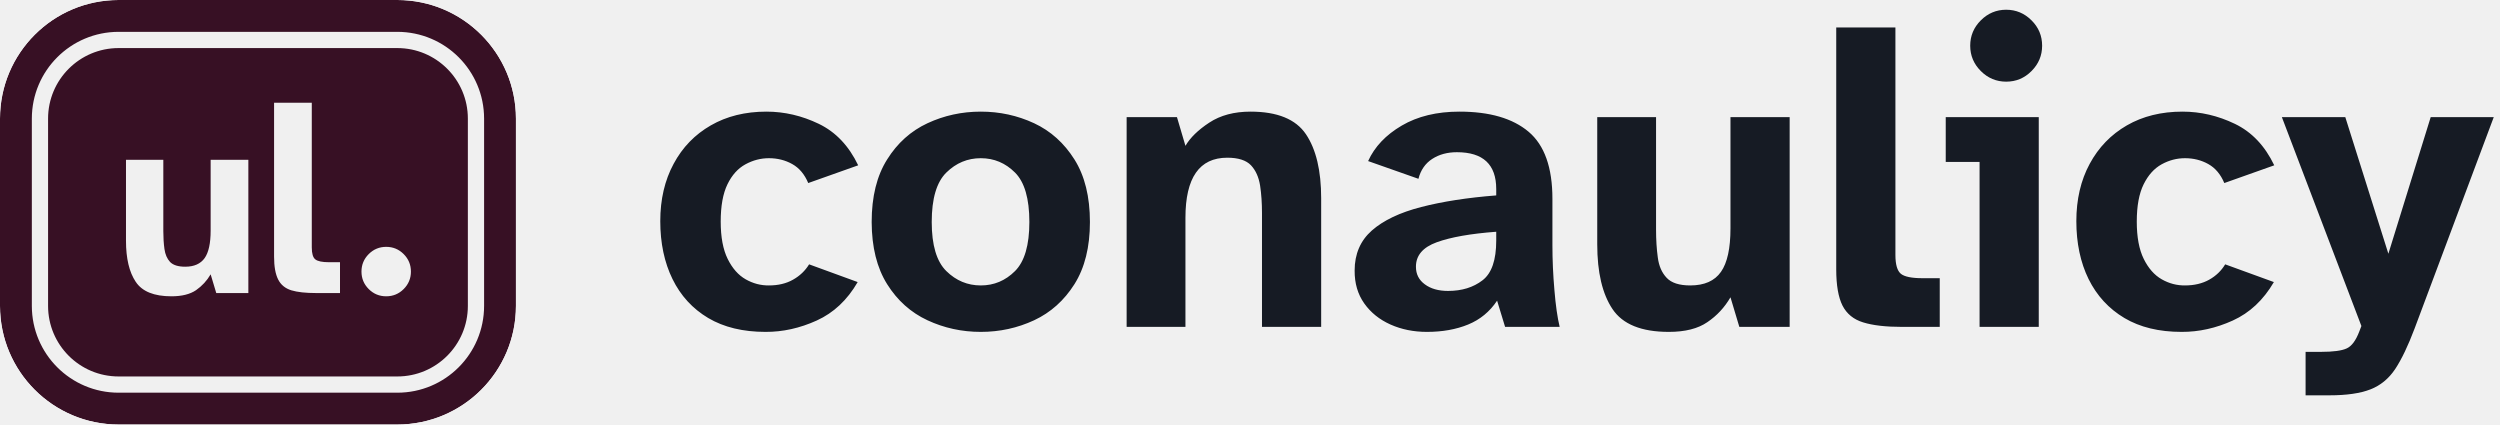
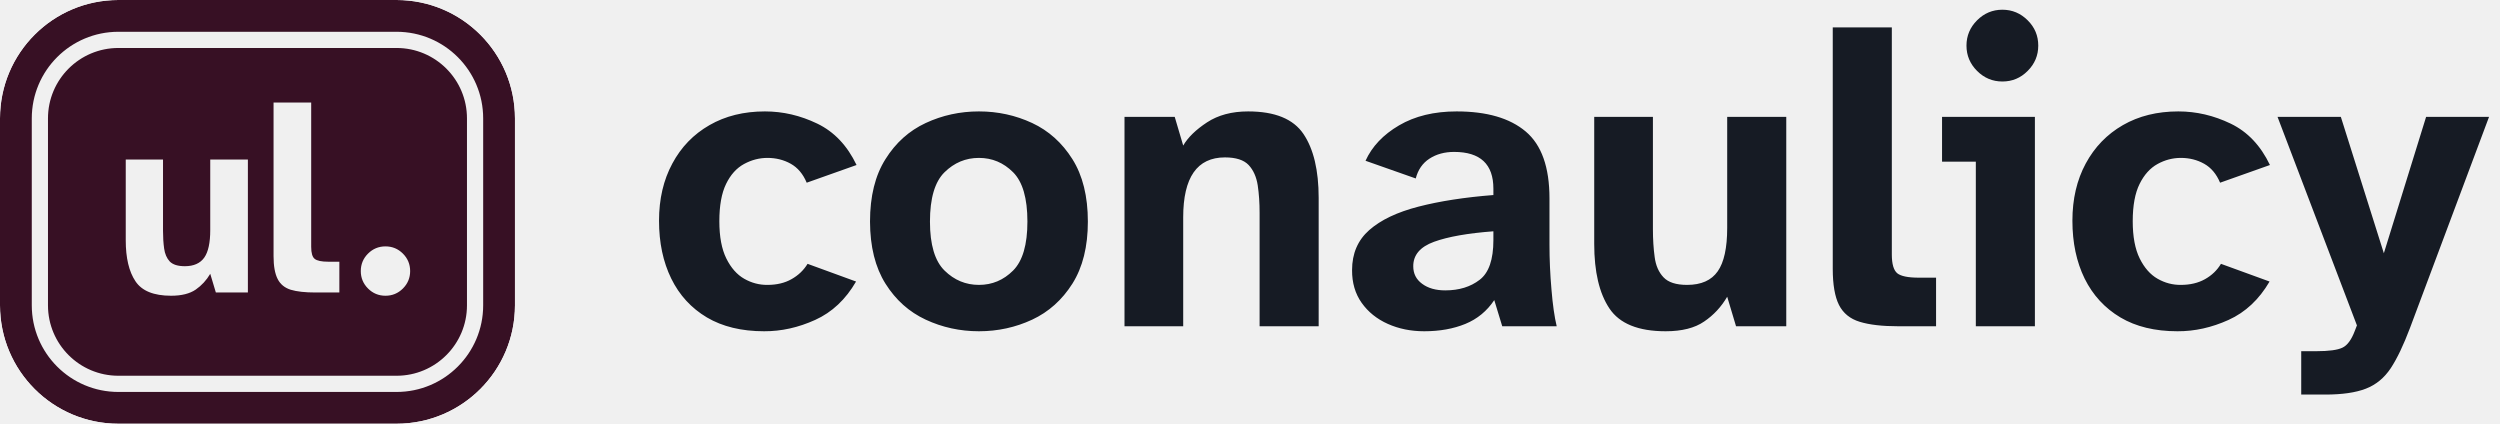
- <svg xmlns="http://www.w3.org/2000/svg" width="200.22" height="34" aria-label="conaulicy" viewBox="0 0 200.22 34">
+ <svg xmlns="http://www.w3.org/2000/svg" width="200.6" height="34" aria-label="conaulicy" viewBox="0 0 200.6 34">
  <defs>
    <mask id="alk" width="41.32" height="34" x="0" y="0" maskUnits="userSpaceOnUse">
      <path fill="#fff" d="M9.5 0h22.32a9.5 9.5 0 0 1 9.5 9.5v15a9.5 9.5 0 0 1-9.5 9.5H9.5A9.5 9.5 0 0 1 0 24.5v-15A9.5 9.5 0 0 1 9.5 0" />
      <path fill="none" stroke="#000" stroke-width="1.3" d="M9.5 3.2h22.32a6.3 6.3 0 0 1 6.3 6.3v15a6.3 6.3 0 0 1-6.3 6.3H9.5a6.3 6.3 0 0 1-6.3-6.3v-15a6.3 6.3 0 0 1 6.3-6.3Z" />
      <path d="M13.73 23.73q-2.09 0-2.86-1.16-.78-1.16-.78-3.29V12.8h2.99v5.72q0 .78.09 1.42.09.65.45 1.04.37.38 1.21.38 1.07 0 1.56-.69.48-.68.48-2.21V12.8h3.02v10.67h-2.57l-.45-1.5q-.45.77-1.17 1.27-.72.49-1.97.49m11.58-.26q-1.25 0-1.98-.22-.73-.23-1.05-.86-.33-.64-.33-1.84V8.23h3.02v11.58q0 .74.28.96.28.23 1.09.23h.89v2.47Zm5.62.26q-.82 0-1.4-.58t-.58-1.4.58-1.4 1.4-.58 1.4.58.58 1.4-.58 1.4-1.4.58" />
    </mask>
  </defs>
  <path fill="#371024" d="M9.5 0h22.32a9.5 9.5 0 0 1 9.5 9.5v15a9.5 9.5 0 0 1-9.5 9.5H9.5A9.5 9.5 0 0 1 0 24.5v-15A9.5 9.5 0 0 1 9.5 0" mask="url(#alk)" />
  <path fill="#161b24" d="M61.31 26.58q-2.71 0-4.59-1.11-1.88-1.12-2.86-3.12t-.98-4.64q0-2.61 1.07-4.59 1.06-1.98 2.98-3.08 1.91-1.1 4.45-1.1 2.17 0 4.2.98t3.15 3.32l-4 1.42q-.44-1.05-1.28-1.52t-1.87-.47q-.98 0-1.88.49t-1.44 1.6-.54 2.99q0 1.86.56 2.99t1.44 1.63 1.86.49q1.12 0 1.93-.46.82-.46 1.29-1.23l3.89 1.42q-1.25 2.16-3.28 3.08t-4.1.91m17.24 0q-2.27 0-4.27-.93t-3.23-2.89-1.24-4.98q0-3.05 1.24-5.01 1.23-1.97 3.23-2.9t4.27-.93 4.27.93q1.99.93 3.23 2.9t1.24 5.01q0 3.01-1.24 4.98-1.24 1.96-3.23 2.89-2 .93-4.27.93m0-3.72q1.59 0 2.74-1.15t1.15-3.93q0-2.81-1.15-3.96t-2.74-1.15-2.76 1.15-1.17 3.96q0 2.78 1.17 3.93t2.76 1.15m11.68 3.32V9.38h4.03l.68 2.3q.57-.98 1.91-1.86t3.3-.88q3.22 0 4.44 1.81t1.22 5.13v10.3h-4.74v-9.11q0-1.19-.15-2.2-.16-1.02-.73-1.63-.58-.61-1.9-.61-3.35 0-3.35 4.81v8.74Zm24.05.4q-1.6 0-2.92-.59t-2.1-1.69-.77-2.63q0-1.99 1.38-3.21 1.39-1.22 3.95-1.88t6.01-.93v-.51q0-2.95-3.15-2.95-1.15 0-1.98.54t-1.1 1.59l-4.03-1.42q.78-1.72 2.69-2.84t4.62-1.12q3.63 0 5.54 1.61t1.91 5.37v3.72q0 1.76.16 3.59.15 1.83.42 2.95h-4.37l-.64-2.1q-.88 1.32-2.32 1.91t-3.3.59m1.69-3.28q1.66 0 2.76-.85 1.1-.84 1.1-3.18v-.71q-3.08.23-4.76.84t-1.67 1.97q0 .88.71 1.4.71.53 1.86.53m17.68 3.28q-3.29 0-4.51-1.83-1.22-1.82-1.22-5.18V9.38h4.71v9.01q0 1.22.14 2.23.13 1.02.71 1.63.57.61 1.89.61 1.7 0 2.46-1.09.76-1.08.76-3.48V9.38h4.74v16.8h-4.03l-.71-2.37q-.71 1.22-1.85 1.99-1.13.78-3.09.78m18.69-.4q-1.96 0-3.12-.36-1.15-.35-1.66-1.35-.5-1-.5-2.9V2.2h4.74v18.22q0 1.15.44 1.51.44.35 1.73.35h1.38v3.9Zm6.2 0V12.97h-2.71V9.38h7.45v16.8Zm2.13-19.64q-1.18 0-2.03-.85t-.85-2.03.85-2.03 2.03-.85 2.03.85q.85.84.85 2.03 0 1.18-.85 2.03-.84.85-2.03.85m14.05 20.04q-2.71 0-4.58-1.11-1.88-1.12-2.87-3.12-.98-2-.98-4.64 0-2.61 1.07-4.59t2.98-3.08 4.45-1.1q2.17 0 4.2.98t3.15 3.32l-4 1.42q-.44-1.05-1.28-1.52t-1.87-.47q-.98 0-1.87.49t-1.44 1.6-.55 2.99q0 1.86.56 2.99t1.44 1.63 1.86.49q1.12 0 1.94-.46t1.28-1.23l3.9 1.42q-1.26 2.16-3.29 3.08t-4.1.91m9.93 5.08v-3.48h1.22q1.49 0 2.08-.28.59-.27 1-1.35l.17-.44-6.37-16.73h5.08l3.45 10.94 3.39-10.94h5.05l-6.34 16.93q-.78 2.07-1.55 3.24-.78 1.17-2 1.64t-3.25.47Z" />
</svg>
